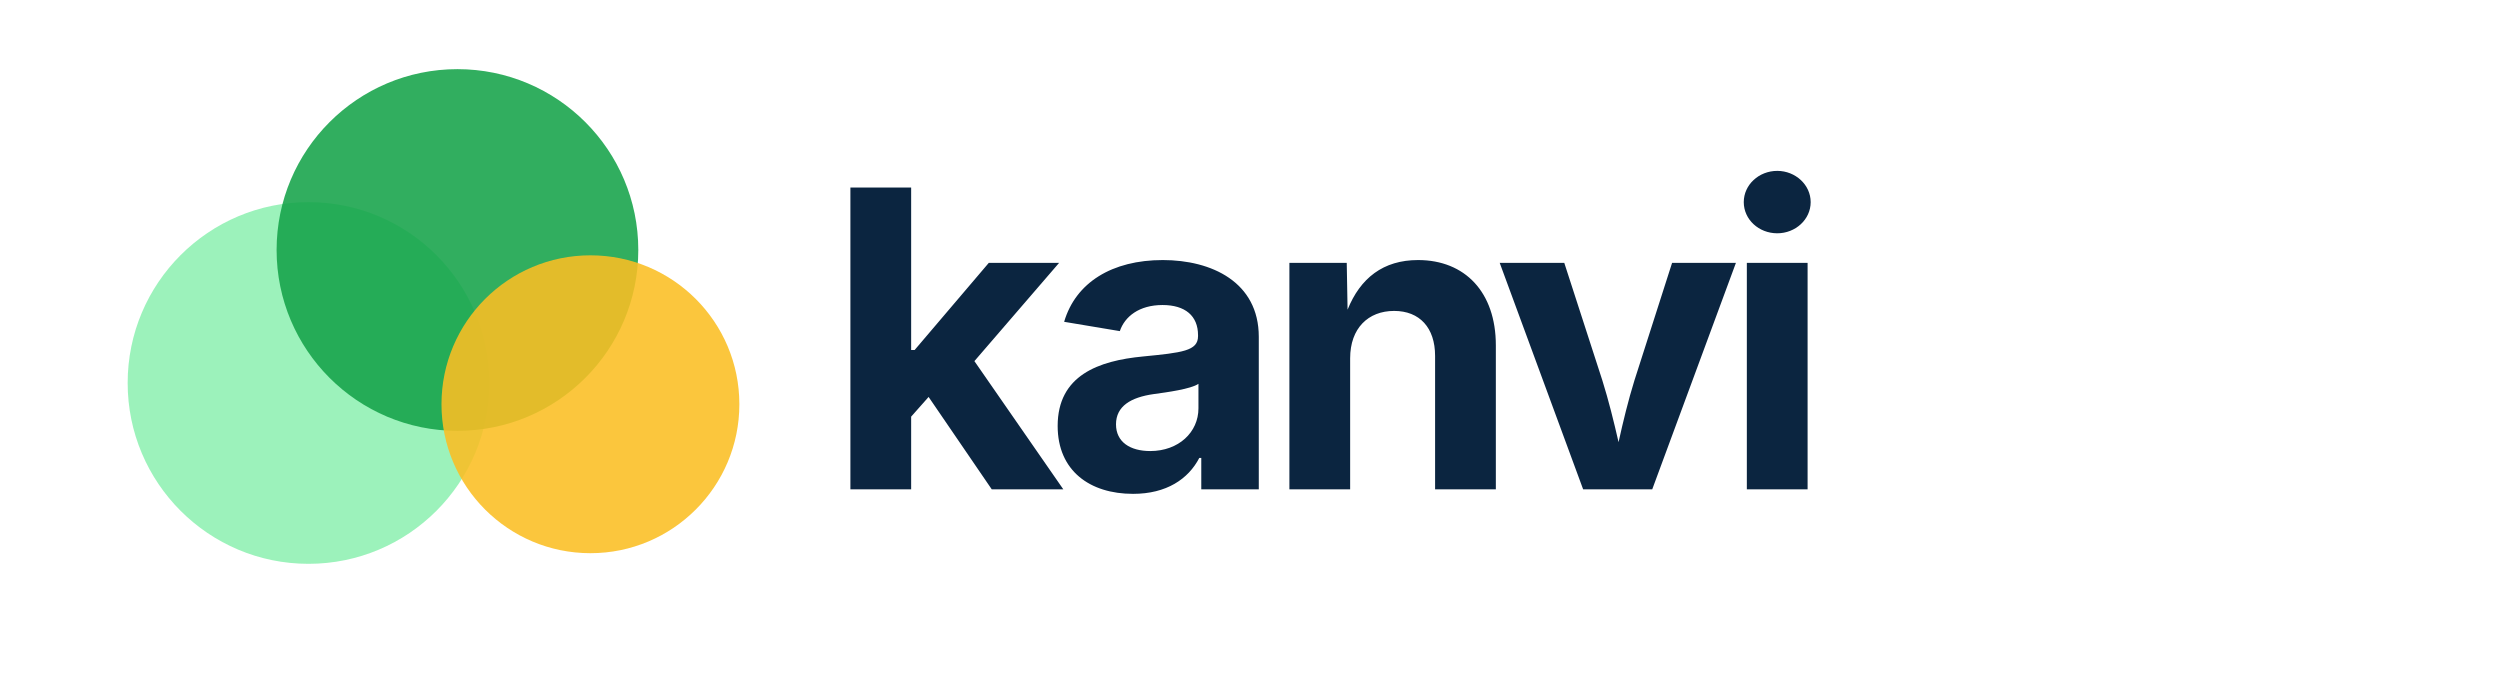
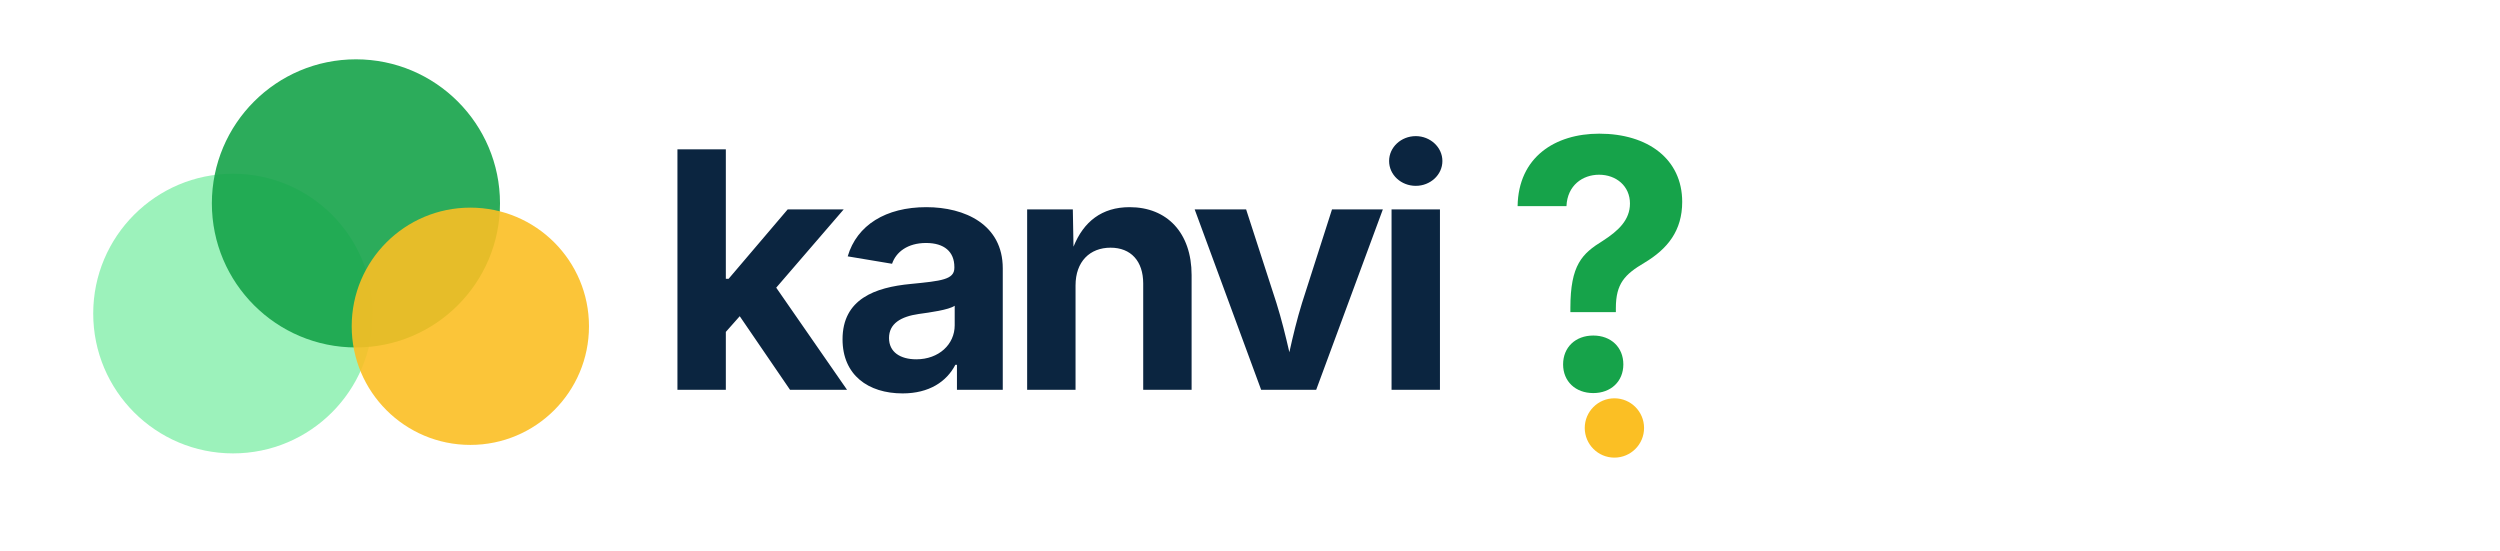
- <svg xmlns="http://www.w3.org/2000/svg" viewBox="0 0 470 130" role="img" aria-labelledby="title">
-   <g transform="translate(0 4)">
-     <circle cx="58" cy="68" r="34" fill="#86EFAC" fill-opacity=".82" />
-     <circle cx="86" cy="43" r="34" fill="#16A34A" fill-opacity=".88" />
-     <circle cx="111" cy="72" r="28" fill="#FBBF24" fill-opacity=".88" />
+ <svg xmlns="http://www.w3.org/2000/svg" viewBox="0 0 590 130" role="img">
+   <g transform="translate(0 5)">
+     <circle cx="55" cy="69" r="33" fill="#86EFAC" fill-opacity=".82" />
+     <circle cx="84" cy="43" r="34" fill="#16A34A" fill-opacity=".9" />
+     <circle cx="111" cy="72" r="28" fill="#FBBF24" fill-opacity=".9" />
  </g>
-   <text x="155" y="92" fill="#0B2540" font-family="Inter, ui-sans-serif, system-ui, -apple-system, BlinkMacSystemFont, 'Segoe UI', sans-serif" font-size="78" font-weight="750" letter-spacing="-4">kanvi</text>
+   <text x="155" y="92" fill="#0B2540" font-family="Inter,Arial,sans-serif" font-size="78" font-weight="750" letter-spacing="-4">kanvi</text>
+   <text x="355" y="92" fill="#16A34A" font-family="Inter,Arial,sans-serif" font-size="82" font-weight="750">?</text>
+   <circle cx="381" cy="101" r="7" fill="#FBBF24" />
</svg>
